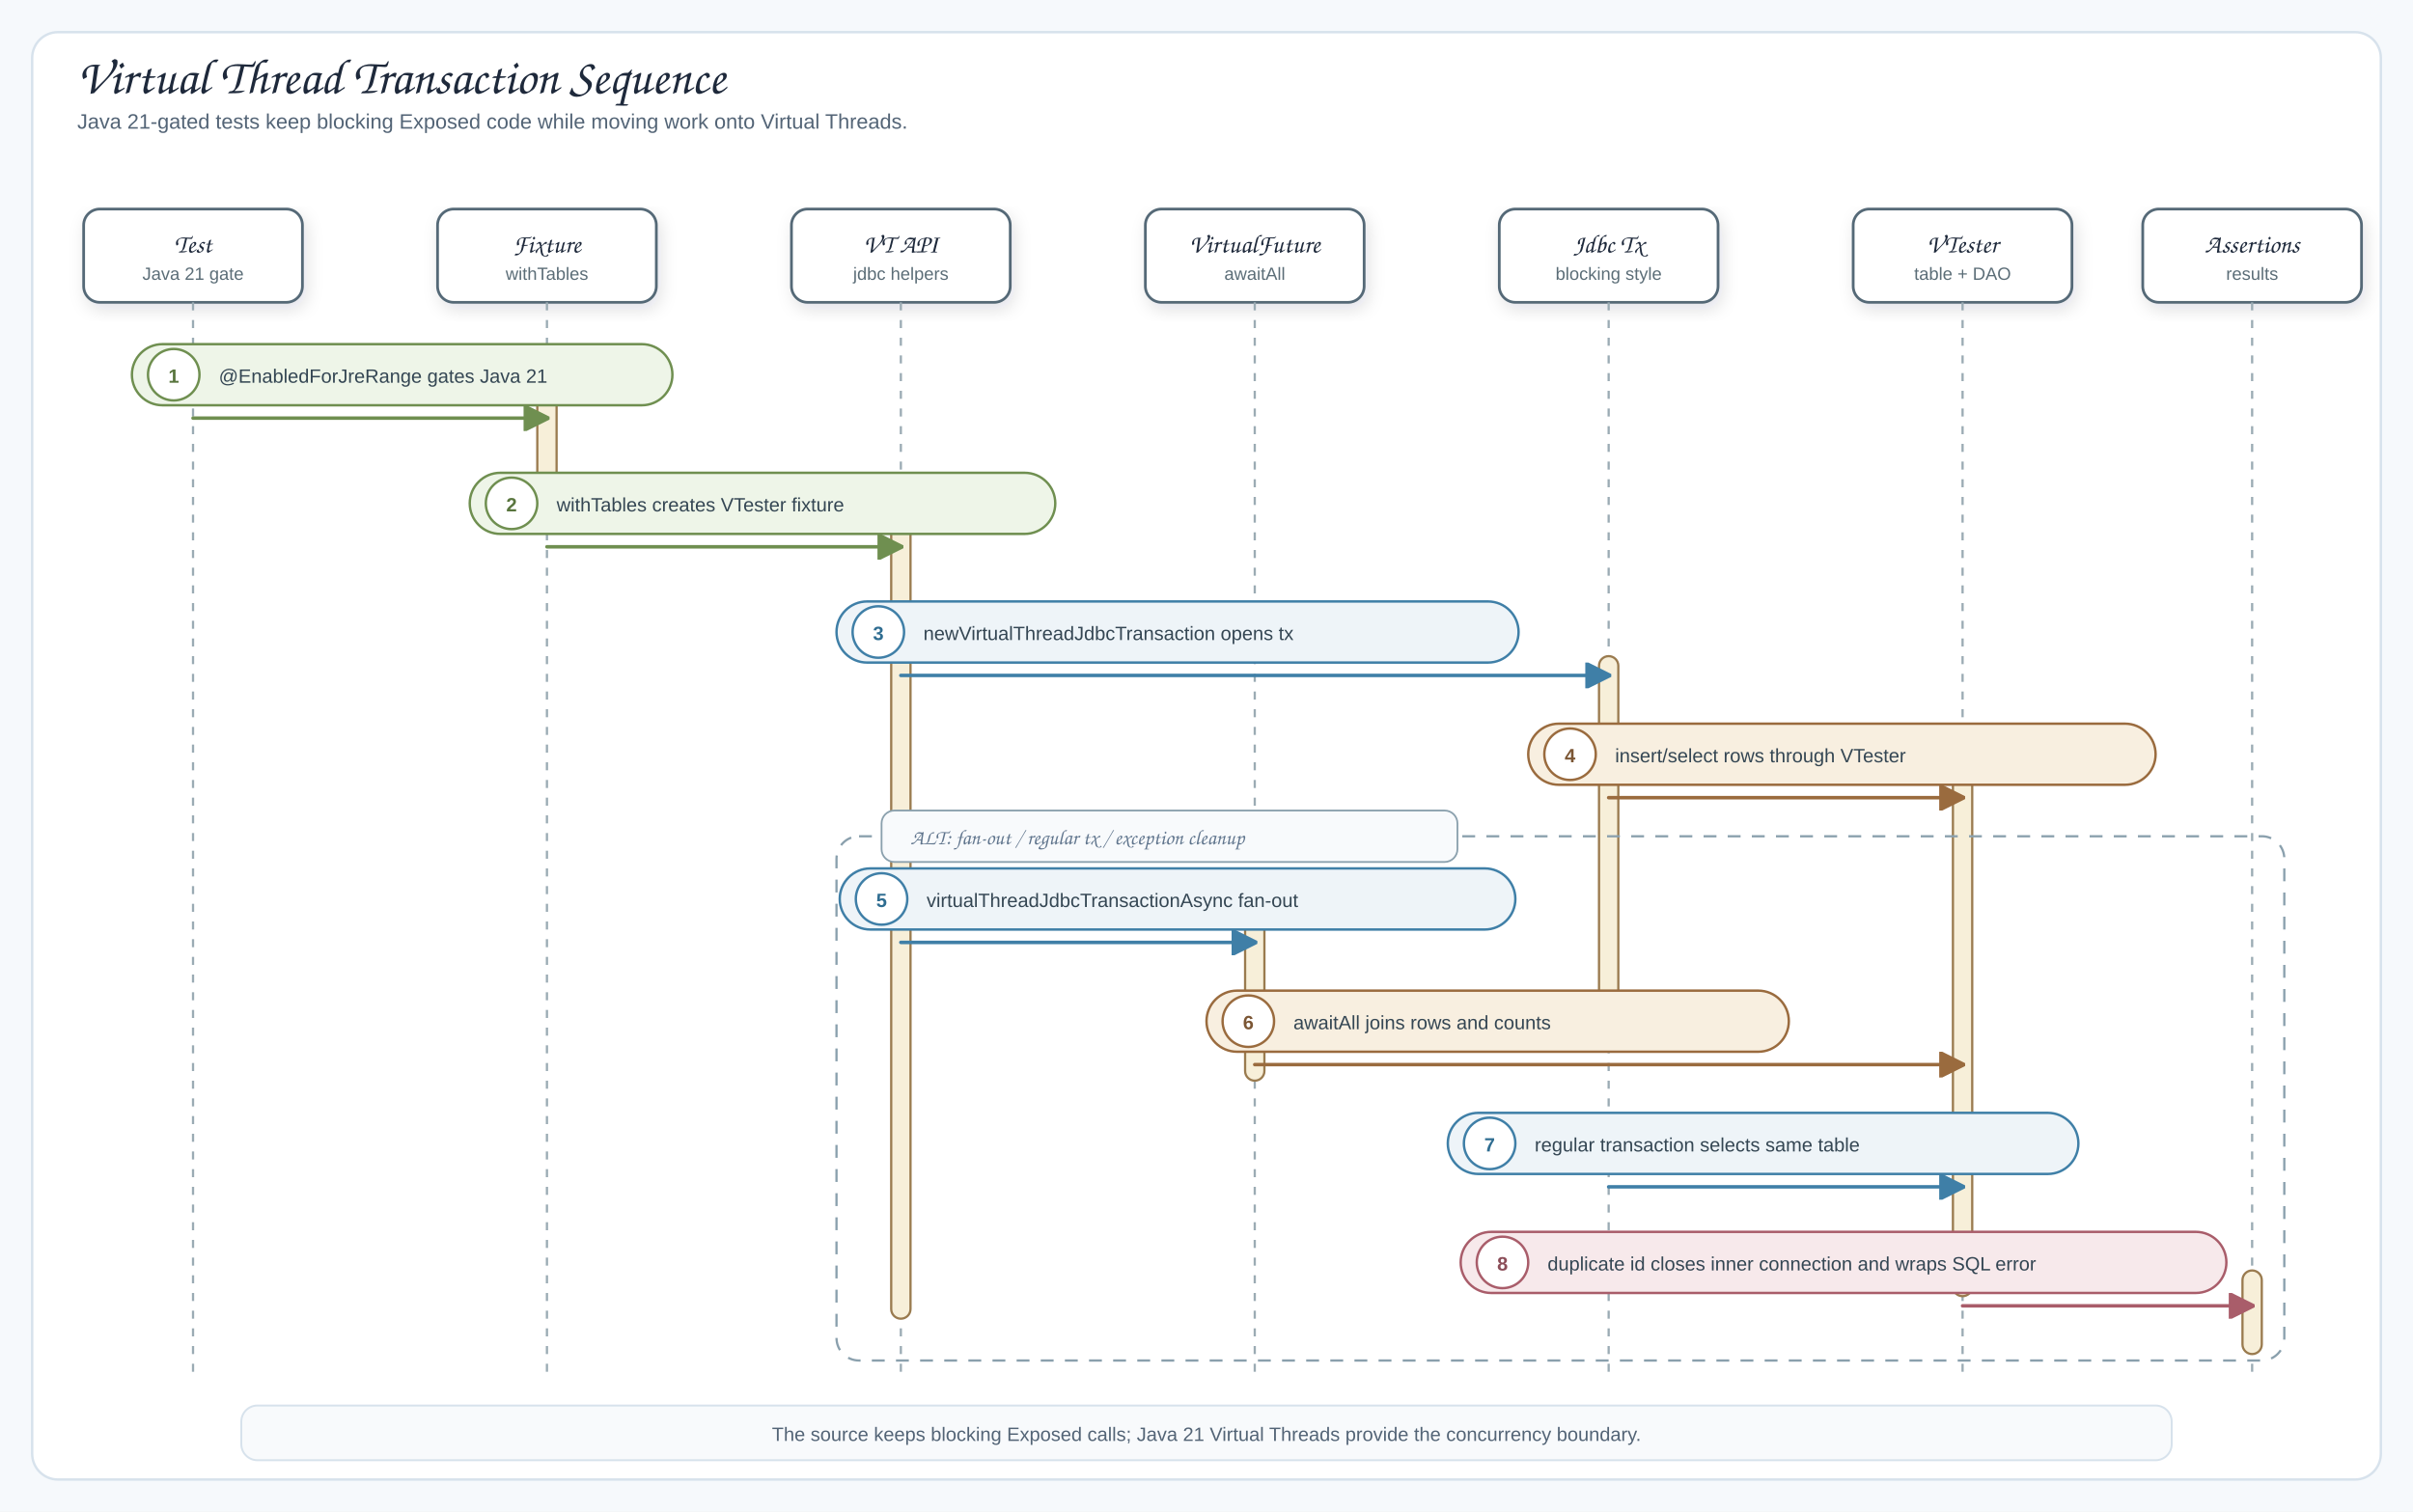
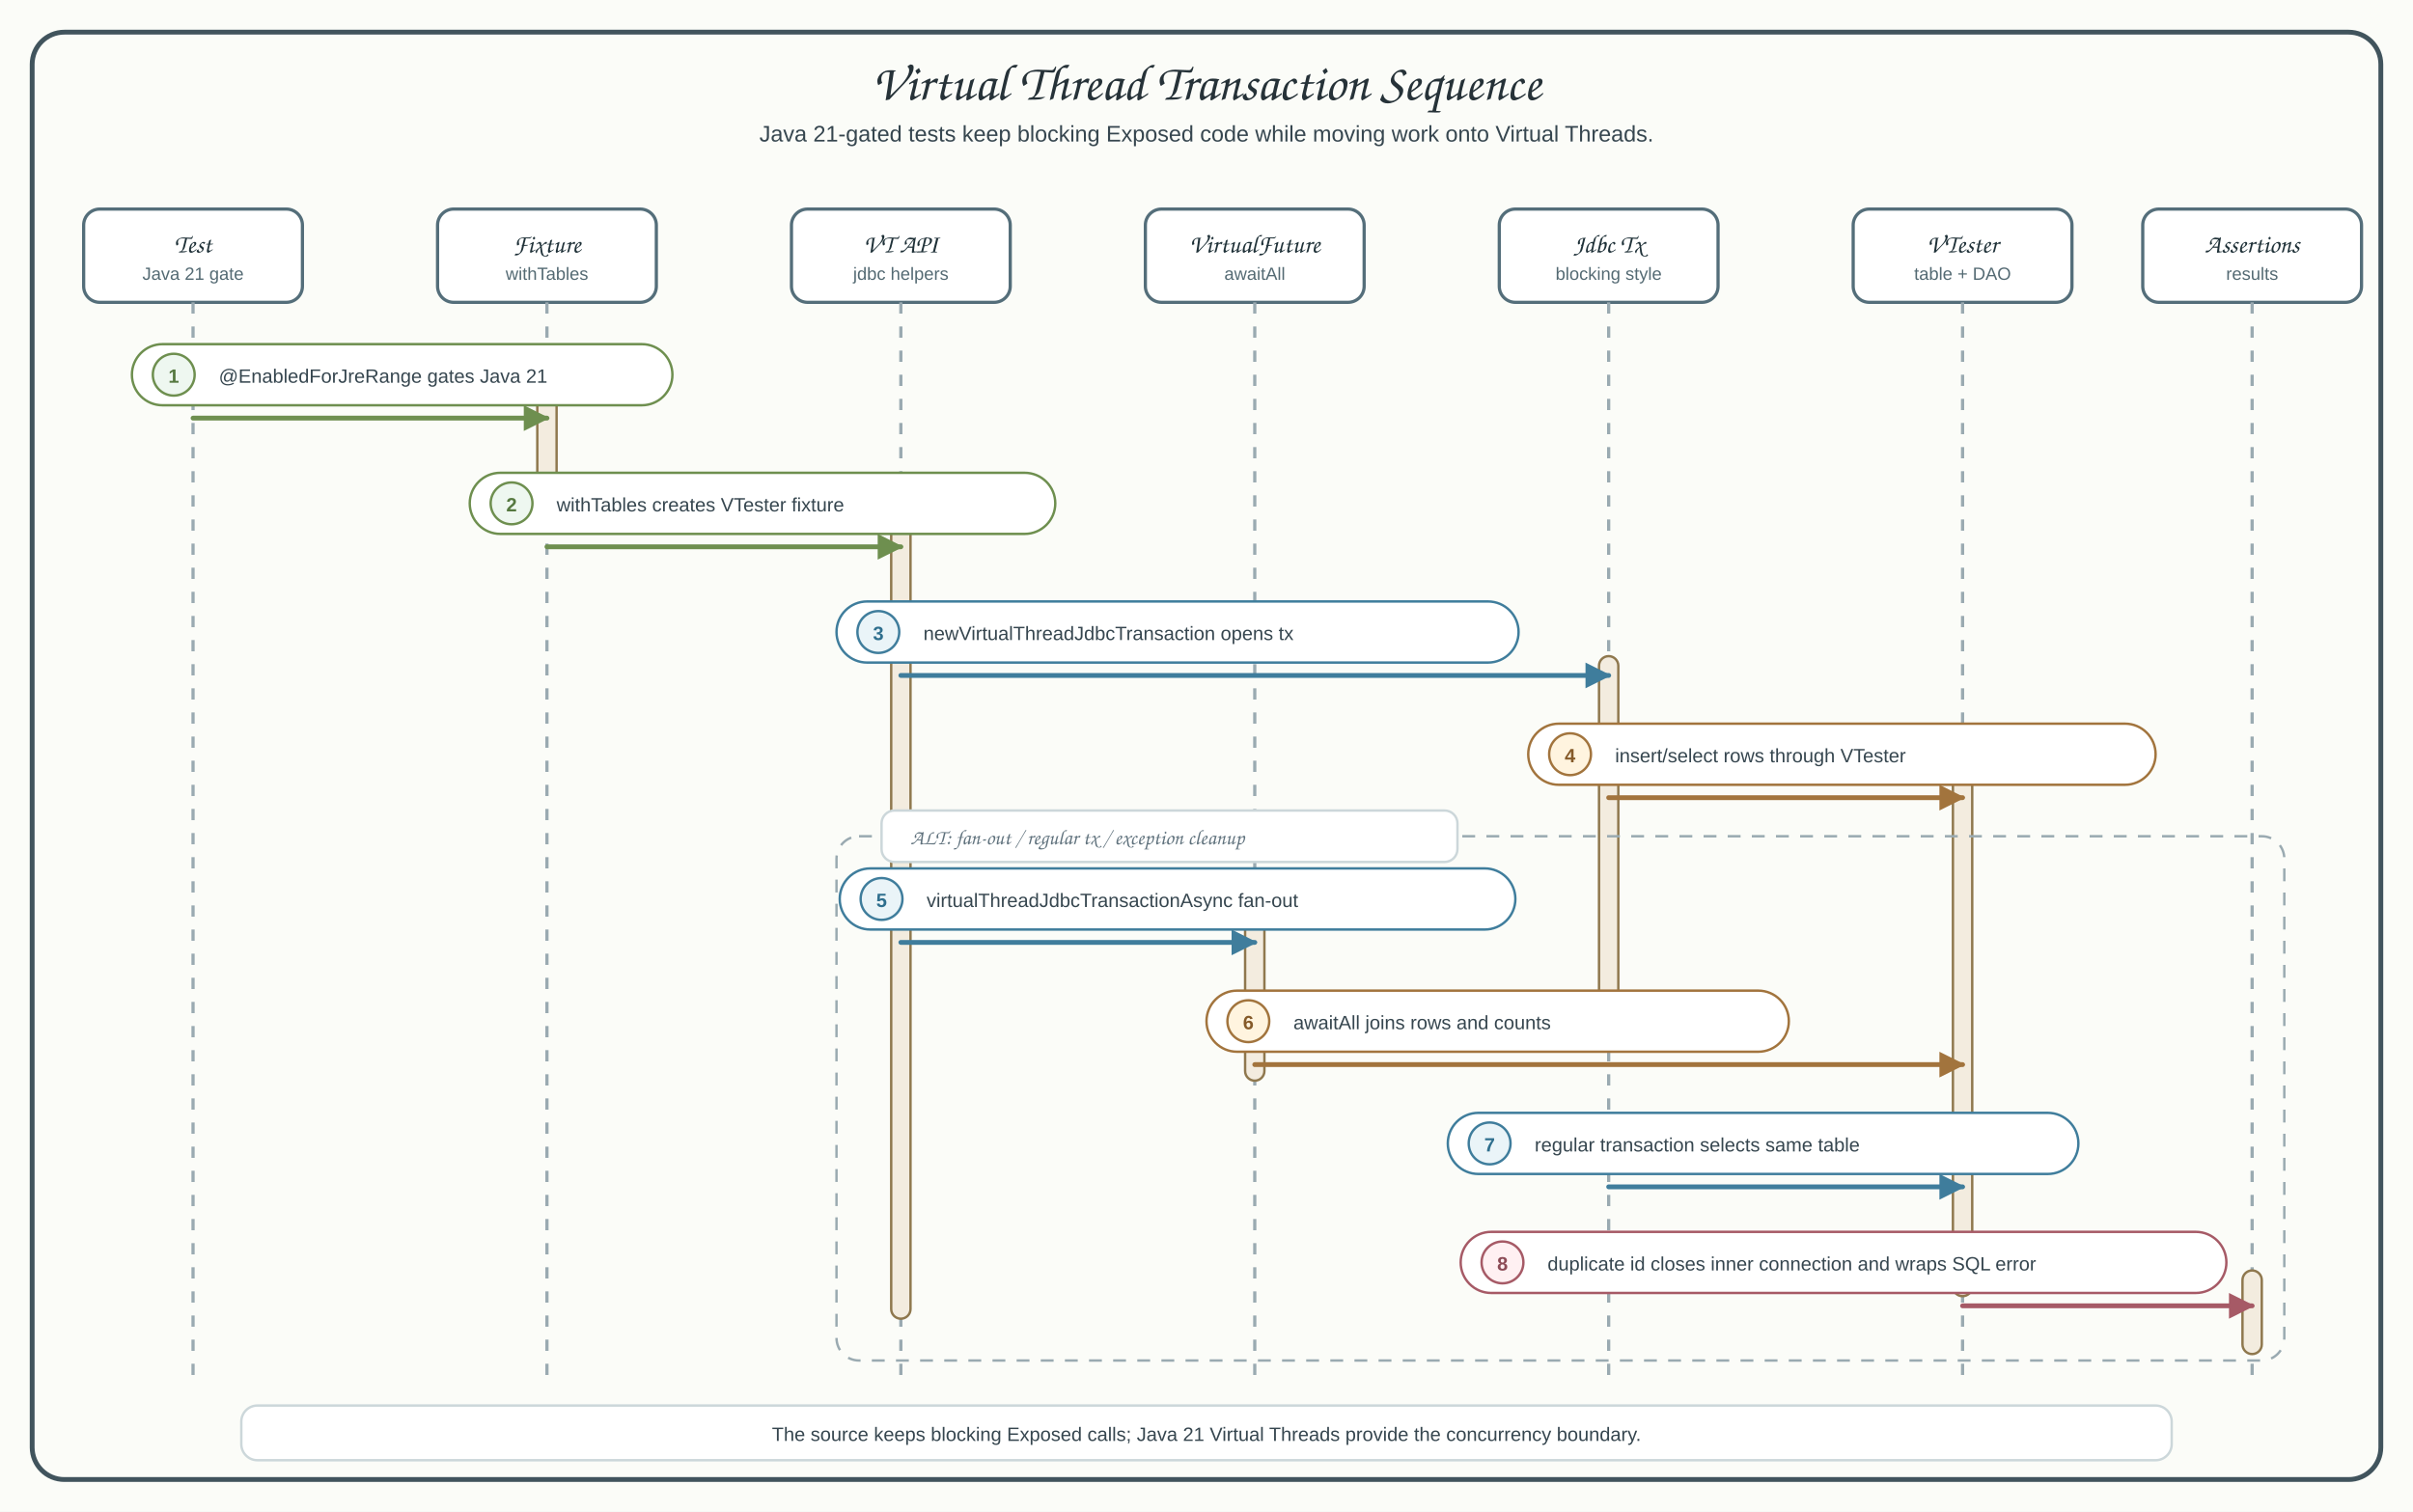
<svg xmlns="http://www.w3.org/2000/svg" viewBox="0 0 1500 940" width="1500" height="940" role="img" aria-label="Virtual Thread transaction sequence">
  <defs>
    <filter id="shadow" x="-10%" y="-10%" width="120%" height="130%">
      <feDropShadow dx="2" dy="4" stdDeviation="5" flood-color="#1f2937" flood-opacity="0.12" />
    </filter>
    <marker id="seqArrow-blue" viewBox="0 0 10 10" markerUnits="userSpaceOnUse" markerWidth="16" markerHeight="16" refX="9" refY="5" orient="auto">
-       <path d="M 0 0 L 10 5 L 0 10 Z" fill="#3f7fa7" stroke="#3f7fa7" stroke-width="1" stroke-dasharray="none" style="stroke-dasharray:none" />
+       <path d="M 0 0 L 10 5 L 0 10 Z" fill="#3f7d9c" stroke="#3f7d9c" stroke-width="0" stroke-dasharray="none" style="stroke-dasharray:none" />
    </marker>
    <marker id="seqArrow-green" viewBox="0 0 10 10" markerUnits="userSpaceOnUse" markerWidth="16" markerHeight="16" refX="9" refY="5" orient="auto">
-       <path d="M 0 0 L 10 5 L 0 10 Z" fill="#6f8f50" stroke="#6f8f50" stroke-width="1" stroke-dasharray="none" style="stroke-dasharray:none" />
+       <path d="M 0 0 L 10 5 L 0 10 Z" fill="#6e8f4f" stroke="#6e8f4f" stroke-width="0" stroke-dasharray="none" style="stroke-dasharray:none" />
    </marker>
    <marker id="seqArrow-amber" viewBox="0 0 10 10" markerUnits="userSpaceOnUse" markerWidth="16" markerHeight="16" refX="9" refY="5" orient="auto">
-       <path d="M 0 0 L 10 5 L 0 10 Z" fill="#9a6b3e" stroke="#9a6b3e" stroke-width="1" stroke-dasharray="none" style="stroke-dasharray:none" />
+       <path d="M 0 0 L 10 5 L 0 10 Z" fill="#a2743d" stroke="#a2743d" stroke-width="0" stroke-dasharray="none" style="stroke-dasharray:none" />
    </marker>
    <marker id="seqArrow-red" viewBox="0 0 10 10" markerUnits="userSpaceOnUse" markerWidth="16" markerHeight="16" refX="9" refY="5" orient="auto">
-       <path d="M 0 0 L 10 5 L 0 10 Z" fill="#a95d6a" stroke="#a95d6a" stroke-width="1" stroke-dasharray="none" style="stroke-dasharray:none" />
+       <path d="M 0 0 L 10 5 L 0 10 Z" fill="#a65a66" stroke="#a65a66" stroke-width="0" stroke-dasharray="none" style="stroke-dasharray:none" />
    </marker>
    <style>
-       .canvas{fill:#f6f9fc}
-       .frame{fill:#fff;stroke:#d7e2ec;stroke-width:1.5}
-       .title{font-family:"Architects Daughter","Comic Sans MS",cursive;font-size:31px;fill:#1e293b}
-       .subtitle,.detail{font-family:"Comic Mono","Comic Sans MS","Comic Sans","Comic Neue",Arial,sans-serif;fill:#536476}
-       .subtitle{font-size:13px}.detail{font-size:12px}
-       .participant{fill:#ffffff;stroke:#546977;stroke-width:1.7;filter:url(#shadow)}
-       .participant-title{font-family:"Architects Daughter","Comic Sans MS",cursive;font-size:16px;fill:#1e293b}
-       .participant-sub{font-family:"Comic Mono","Comic Sans MS","Comic Sans","Comic Neue",Arial,sans-serif;font-size:11px;fill:#5b6d77}
-       .lifeline{stroke:#9babb4;stroke-width:1.4;stroke-dasharray:5 6}
-       .activation{fill:#f7efd9;stroke:#9a7b4f;stroke-width:1.4}
-       .callBlue{fill:none;stroke:#3f7fa7;stroke-width:2.2;stroke-linecap:round;stroke-linejoin:round;marker-end:url(#seqArrow-blue)}
-       .callGreen{fill:none;stroke:#6f8f50;stroke-width:2.2;stroke-linecap:round;stroke-linejoin:round;marker-end:url(#seqArrow-green)}
-       .callAmber{fill:none;stroke:#9a6b3e;stroke-width:2.2;stroke-linecap:round;stroke-linejoin:round;marker-end:url(#seqArrow-amber)}
-       .callRed{fill:none;stroke:#a95d6a;stroke-width:2.2;stroke-linecap:round;stroke-linejoin:round;marker-end:url(#seqArrow-red)}
-       .altRegion{fill:none;stroke:#8aa0ad;stroke-width:1.4;stroke-dasharray:8 7}
-       .altHeader{fill:#f8fafc;stroke:#8aa0ad;stroke-width:1.1}
-       .altText{font-family:"Architects Daughter","Comic Sans MS",cursive;font-size:13px;fill:#60758d}
+       .canvas{fill:#fbfcf8}
+       .frame{fill:#fbfcf8;stroke:#41545d;stroke-width:3}
+       .title{font-family:"Architects Daughter","Comic Sans MS",cursive;font-size:32px;font-weight:400;fill:#263238}
+       .subtitle,.detail{font-family:"Comic Mono","Comic Sans MS","Comic Sans","Comic Neue",Arial,sans-serif;fill:#36464f}
+       .subtitle{font-size:14px}.detail{font-size:12px}
+       .participant{fill:#ffffff;stroke:#546e7a;stroke-width:2}
+       .participant-title{font-family:"Architects Daughter","Comic Sans MS",cursive;font-size:16px;fill:#1f3138}
+       .participant-sub{font-family:"Comic Mono","Comic Sans MS","Comic Sans","Comic Neue",Arial,sans-serif;font-size:11px;fill:#546a73}
+       .lifeline{stroke:#9aaab1;stroke-width:2;stroke-dasharray:7 8}
+       .activation{fill:#f3ecdf;stroke:#8f784e;stroke-width:1.5}
+       .callBlue{fill:none;stroke:#3f7d9c;stroke-width:3;stroke-linecap:round;stroke-linejoin:round;marker-end:url(#seqArrow-blue)}
+       .callGreen{fill:none;stroke:#6e8f4f;stroke-width:3;stroke-linecap:round;stroke-linejoin:round;marker-end:url(#seqArrow-green)}
+       .callAmber{fill:none;stroke:#a2743d;stroke-width:3;stroke-linecap:round;stroke-linejoin:round;marker-end:url(#seqArrow-amber)}
+       .callRed{fill:none;stroke:#a65a66;stroke-width:3;stroke-linecap:round;stroke-linejoin:round;marker-end:url(#seqArrow-red)}
+       .altRegion{fill:none;stroke:#9aaab1;stroke-width:1.5;stroke-dasharray:8 7}
+       .altHeader{fill:#ffffff;stroke:#ccd7da;stroke-width:1.5}
+       .altText{font-family:"Architects Daughter","Comic Sans MS",cursive;font-size:13px;fill:#60727d}
      .pill{stroke-width:1.5}
-       .labelText{font-family:"Comic Mono","Comic Sans MS","Comic Sans","Comic Neue",Arial,sans-serif;font-size:12px;fill:#344653}
+       .labelText{font-family:"Comic Mono","Comic Sans MS","Comic Sans","Comic Neue",Arial,sans-serif;font-size:12px;fill:#36464f}
      .num{font-family:"Comic Mono","Comic Sans MS","Comic Sans","Comic Neue",Arial,sans-serif;font-size:12px;font-weight:700}
-       .footer{fill:#f8fafc;stroke:#d7e2ec;stroke-width:1.2}
+       .footer{fill:#ffffff;stroke:#ccd7da;stroke-width:1.5}
    </style>
  </defs>
  <rect width="1500" height="940" class="canvas" />
-   <rect x="20" y="20" width="1460" height="900" rx="16" class="frame" />
-   <text x="48" y="58" class="title">Virtual Thread Transaction Sequence</text>
-   <text x="48" y="80" class="subtitle">Java 21-gated tests keep blocking Exposed code while moving work onto Virtual Threads.</text>
+   <rect x="20" y="20" width="1460" height="900" rx="20" class="frame" />
+   <text x="750" y="62" text-anchor="middle" class="title">Virtual Thread Transaction Sequence</text>
+   <text x="750" y="88" text-anchor="middle" class="subtitle">Java 21-gated tests keep blocking Exposed code while moving work onto Virtual Threads.</text>
  <g id="participants">
    <rect x="52" y="130" width="136" height="58" rx="10" class="participant" />
    <text x="120" y="157" class="participant-title" text-anchor="middle">Test</text>
    <text x="120" y="174" class="participant-sub" text-anchor="middle">Java 21 gate</text>
    <line x1="120" y1="188" x2="120" y2="858" class="lifeline" />
    <rect x="272" y="130" width="136" height="58" rx="10" class="participant" />
    <text x="340" y="157" class="participant-title" text-anchor="middle">Fixture</text>
    <text x="340" y="174" class="participant-sub" text-anchor="middle">withTables</text>
    <line x1="340" y1="188" x2="340" y2="858" class="lifeline" />
    <rect x="492" y="130" width="136" height="58" rx="10" class="participant" />
    <text x="560" y="157" class="participant-title" text-anchor="middle">VT API</text>
    <text x="560" y="174" class="participant-sub" text-anchor="middle">jdbc helpers</text>
    <line x1="560" y1="188" x2="560" y2="858" class="lifeline" />
    <rect x="712" y="130" width="136" height="58" rx="10" class="participant" />
    <text x="780" y="157" class="participant-title" text-anchor="middle">VirtualFuture</text>
    <text x="780" y="174" class="participant-sub" text-anchor="middle">awaitAll</text>
    <line x1="780" y1="188" x2="780" y2="858" class="lifeline" />
    <rect x="932" y="130" width="136" height="58" rx="10" class="participant" />
    <text x="1000" y="157" class="participant-title" text-anchor="middle">Jdbc Tx</text>
    <text x="1000" y="174" class="participant-sub" text-anchor="middle">blocking style</text>
    <line x1="1000" y1="188" x2="1000" y2="858" class="lifeline" />
    <rect x="1152" y="130" width="136" height="58" rx="10" class="participant" />
    <text x="1220" y="157" class="participant-title" text-anchor="middle">VTester</text>
    <text x="1220" y="174" class="participant-sub" text-anchor="middle">table + DAO</text>
    <line x1="1220" y1="188" x2="1220" y2="858" class="lifeline" />
    <rect x="1332" y="130" width="136" height="58" rx="10" class="participant" />
    <text x="1400" y="157" class="participant-title" text-anchor="middle">Assertions</text>
    <text x="1400" y="174" class="participant-sub" text-anchor="middle">results</text>
    <line x1="1400" y1="188" x2="1400" y2="858" class="lifeline" />
  </g>
  <rect x="334" y="244" width="12" height="70" rx="6" class="activation" />
  <rect x="554" y="326" width="12" height="494" rx="6" class="activation" />
  <rect x="774" y="548" width="12" height="124" rx="6" class="activation" />
  <rect x="994" y="408" width="12" height="244" rx="6" class="activation" />
  <rect x="1214" y="480" width="12" height="326" rx="6" class="activation" />
  <rect x="1394" y="790" width="12" height="52" rx="6" class="activation" />
  <g id="m1" data-message="1">
-     <rect class="pill" x="82" y="214" width="336" height="38" rx="19" fill="#eef5e8" stroke="#6f8f50" />
-     <circle cx="108" cy="233" r="16" fill="#ffffff" stroke="#6f8f50" stroke-width="1.5" />
-     <text x="108" y="238" class="num" fill="#58753d" text-anchor="middle">1</text>
+     <rect class="pill" x="82" y="214" width="336" height="38" rx="19" fill="#ffffff" stroke="#6e8f4f" />
+     <circle cx="108" cy="233" r="13" fill="#eef7f0" stroke="#6e8f4f" stroke-width="1.5" />
+     <text x="108" y="238" class="num" fill="#55783f" text-anchor="middle">1</text>
    <text x="136" y="238" class="labelText">@EnabledForJreRange gates Java 21</text>
    <path d="M120,260 L340,260" class="callGreen" data-connector="m1" />
  </g>
  <g id="m2" data-message="2">
-     <rect class="pill" x="292" y="294" width="364" height="38" rx="19" fill="#eef5e8" stroke="#6f8f50" />
-     <circle cx="318" cy="313" r="16" fill="#ffffff" stroke="#6f8f50" stroke-width="1.5" />
-     <text x="318" y="318" class="num" fill="#58753d" text-anchor="middle">2</text>
+     <rect class="pill" x="292" y="294" width="364" height="38" rx="19" fill="#ffffff" stroke="#6e8f4f" />
+     <circle cx="318" cy="313" r="13" fill="#eef7f0" stroke="#6e8f4f" stroke-width="1.5" />
+     <text x="318" y="318" class="num" fill="#55783f" text-anchor="middle">2</text>
    <text x="346" y="318" class="labelText">withTables creates VTester fixture</text>
    <path d="M340,340 L560,340" class="callGreen" data-connector="m2" />
  </g>
  <g id="m3" data-message="3">
-     <rect class="pill" x="520" y="374" width="424" height="38" rx="19" fill="#eef4f8" stroke="#3f7fa7" />
-     <circle cx="546" cy="393" r="16" fill="#ffffff" stroke="#3f7fa7" stroke-width="1.5" />
-     <text x="546" y="398" class="num" fill="#2f6d91" text-anchor="middle">3</text>
+     <rect class="pill" x="520" y="374" width="424" height="38" rx="19" fill="#ffffff" stroke="#3f7d9c" />
+     <circle cx="546" cy="393" r="13" fill="#eaf4f8" stroke="#3f7d9c" stroke-width="1.5" />
+     <text x="546" y="398" class="num" fill="#2f6f8e" text-anchor="middle">3</text>
    <text x="574" y="398" class="labelText">newVirtualThreadJdbcTransaction opens tx</text>
    <path d="M560,420 L1000,420" class="callBlue" data-connector="m3" />
  </g>
  <g id="m4" data-message="4">
-     <rect class="pill" x="950" y="450" width="390" height="38" rx="19" fill="#f8efe0" stroke="#9a6b3e" />
-     <circle cx="976" cy="469" r="16" fill="#ffffff" stroke="#9a6b3e" stroke-width="1.5" />
-     <text x="976" y="474" class="num" fill="#7b5634" text-anchor="middle">4</text>
+     <rect class="pill" x="950" y="450" width="390" height="38" rx="19" fill="#ffffff" stroke="#a2743d" />
+     <circle cx="976" cy="469" r="13" fill="#fff4df" stroke="#a2743d" stroke-width="1.5" />
+     <text x="976" y="474" class="num" fill="#855a29" text-anchor="middle">4</text>
    <text x="1004" y="474" class="labelText">insert/select rows through VTester</text>
    <path d="M1000,496 L1220,496" class="callAmber" data-connector="m4" />
  </g>
  <rect x="520" y="520" width="900" height="326" rx="14" class="altRegion" />
  <rect x="548" y="504" width="358" height="32" rx="8" class="altHeader" />
  <text x="566" y="525" class="altText">ALT: fan-out / regular tx / exception cleanup</text>
  <g id="m5" data-message="5">
-     <rect class="pill" x="522" y="540" width="420" height="38" rx="19" fill="#eef4f8" stroke="#3f7fa7" />
-     <circle cx="548" cy="559" r="16" fill="#ffffff" stroke="#3f7fa7" stroke-width="1.5" />
-     <text x="548" y="564" class="num" fill="#2f6d91" text-anchor="middle">5</text>
+     <rect class="pill" x="522" y="540" width="420" height="38" rx="19" fill="#ffffff" stroke="#3f7d9c" />
+     <circle cx="548" cy="559" r="13" fill="#eaf4f8" stroke="#3f7d9c" stroke-width="1.5" />
+     <text x="548" y="564" class="num" fill="#2f6f8e" text-anchor="middle">5</text>
    <text x="576" y="564" class="labelText">virtualThreadJdbcTransactionAsync fan-out</text>
    <path d="M560,586 L780,586" class="callBlue" data-connector="m5" />
  </g>
  <g id="m6" data-message="6">
-     <rect class="pill" x="750" y="616" width="362" height="38" rx="19" fill="#f8efe0" stroke="#9a6b3e" />
-     <circle cx="776" cy="635" r="16" fill="#ffffff" stroke="#9a6b3e" stroke-width="1.5" />
-     <text x="776" y="640" class="num" fill="#7b5634" text-anchor="middle">6</text>
+     <rect class="pill" x="750" y="616" width="362" height="38" rx="19" fill="#ffffff" stroke="#a2743d" />
+     <circle cx="776" cy="635" r="13" fill="#fff4df" stroke="#a2743d" stroke-width="1.5" />
+     <text x="776" y="640" class="num" fill="#855a29" text-anchor="middle">6</text>
    <text x="804" y="640" class="labelText">awaitAll joins rows and counts</text>
    <path d="M780,662 L1220,662" class="callAmber" data-connector="m6" />
  </g>
  <g id="m7" data-message="7">
-     <rect class="pill" x="900" y="692" width="392" height="38" rx="19" fill="#eef4f8" stroke="#3f7fa7" />
-     <circle cx="926" cy="711" r="16" fill="#ffffff" stroke="#3f7fa7" stroke-width="1.5" />
-     <text x="926" y="716" class="num" fill="#2f6d91" text-anchor="middle">7</text>
+     <rect class="pill" x="900" y="692" width="392" height="38" rx="19" fill="#ffffff" stroke="#3f7d9c" />
+     <circle cx="926" cy="711" r="13" fill="#eaf4f8" stroke="#3f7d9c" stroke-width="1.5" />
+     <text x="926" y="716" class="num" fill="#2f6f8e" text-anchor="middle">7</text>
    <text x="954" y="716" class="labelText">regular transaction selects same table</text>
    <path d="M1000,738 L1220,738" class="callBlue" data-connector="m7" />
  </g>
  <g id="m8" data-message="8">
-     <rect class="pill" x="908" y="766" width="476" height="38" rx="19" fill="#f7e9eb" stroke="#a95d6a" />
-     <circle cx="934" cy="785" r="16" fill="#ffffff" stroke="#a95d6a" stroke-width="1.5" />
-     <text x="934" y="790" class="num" fill="#8b4d58" text-anchor="middle">8</text>
+     <rect class="pill" x="908" y="766" width="476" height="38" rx="19" fill="#ffffff" stroke="#a65a66" />
+     <circle cx="934" cy="785" r="13" fill="#fff0f2" stroke="#a65a66" stroke-width="1.5" />
+     <text x="934" y="790" class="num" fill="#8c4b56" text-anchor="middle">8</text>
    <text x="962" y="790" class="labelText">duplicate id closes inner connection and wraps SQL error</text>
    <path d="M1220,812 L1400,812" class="callRed" data-connector="m8" />
  </g>
  <rect x="150" y="874" width="1200" height="34" rx="10" class="footer" />
  <text x="750" y="896" class="detail" text-anchor="middle">The source keeps blocking Exposed calls; Java 21 Virtual Threads provide the concurrency boundary.</text>
</svg>
